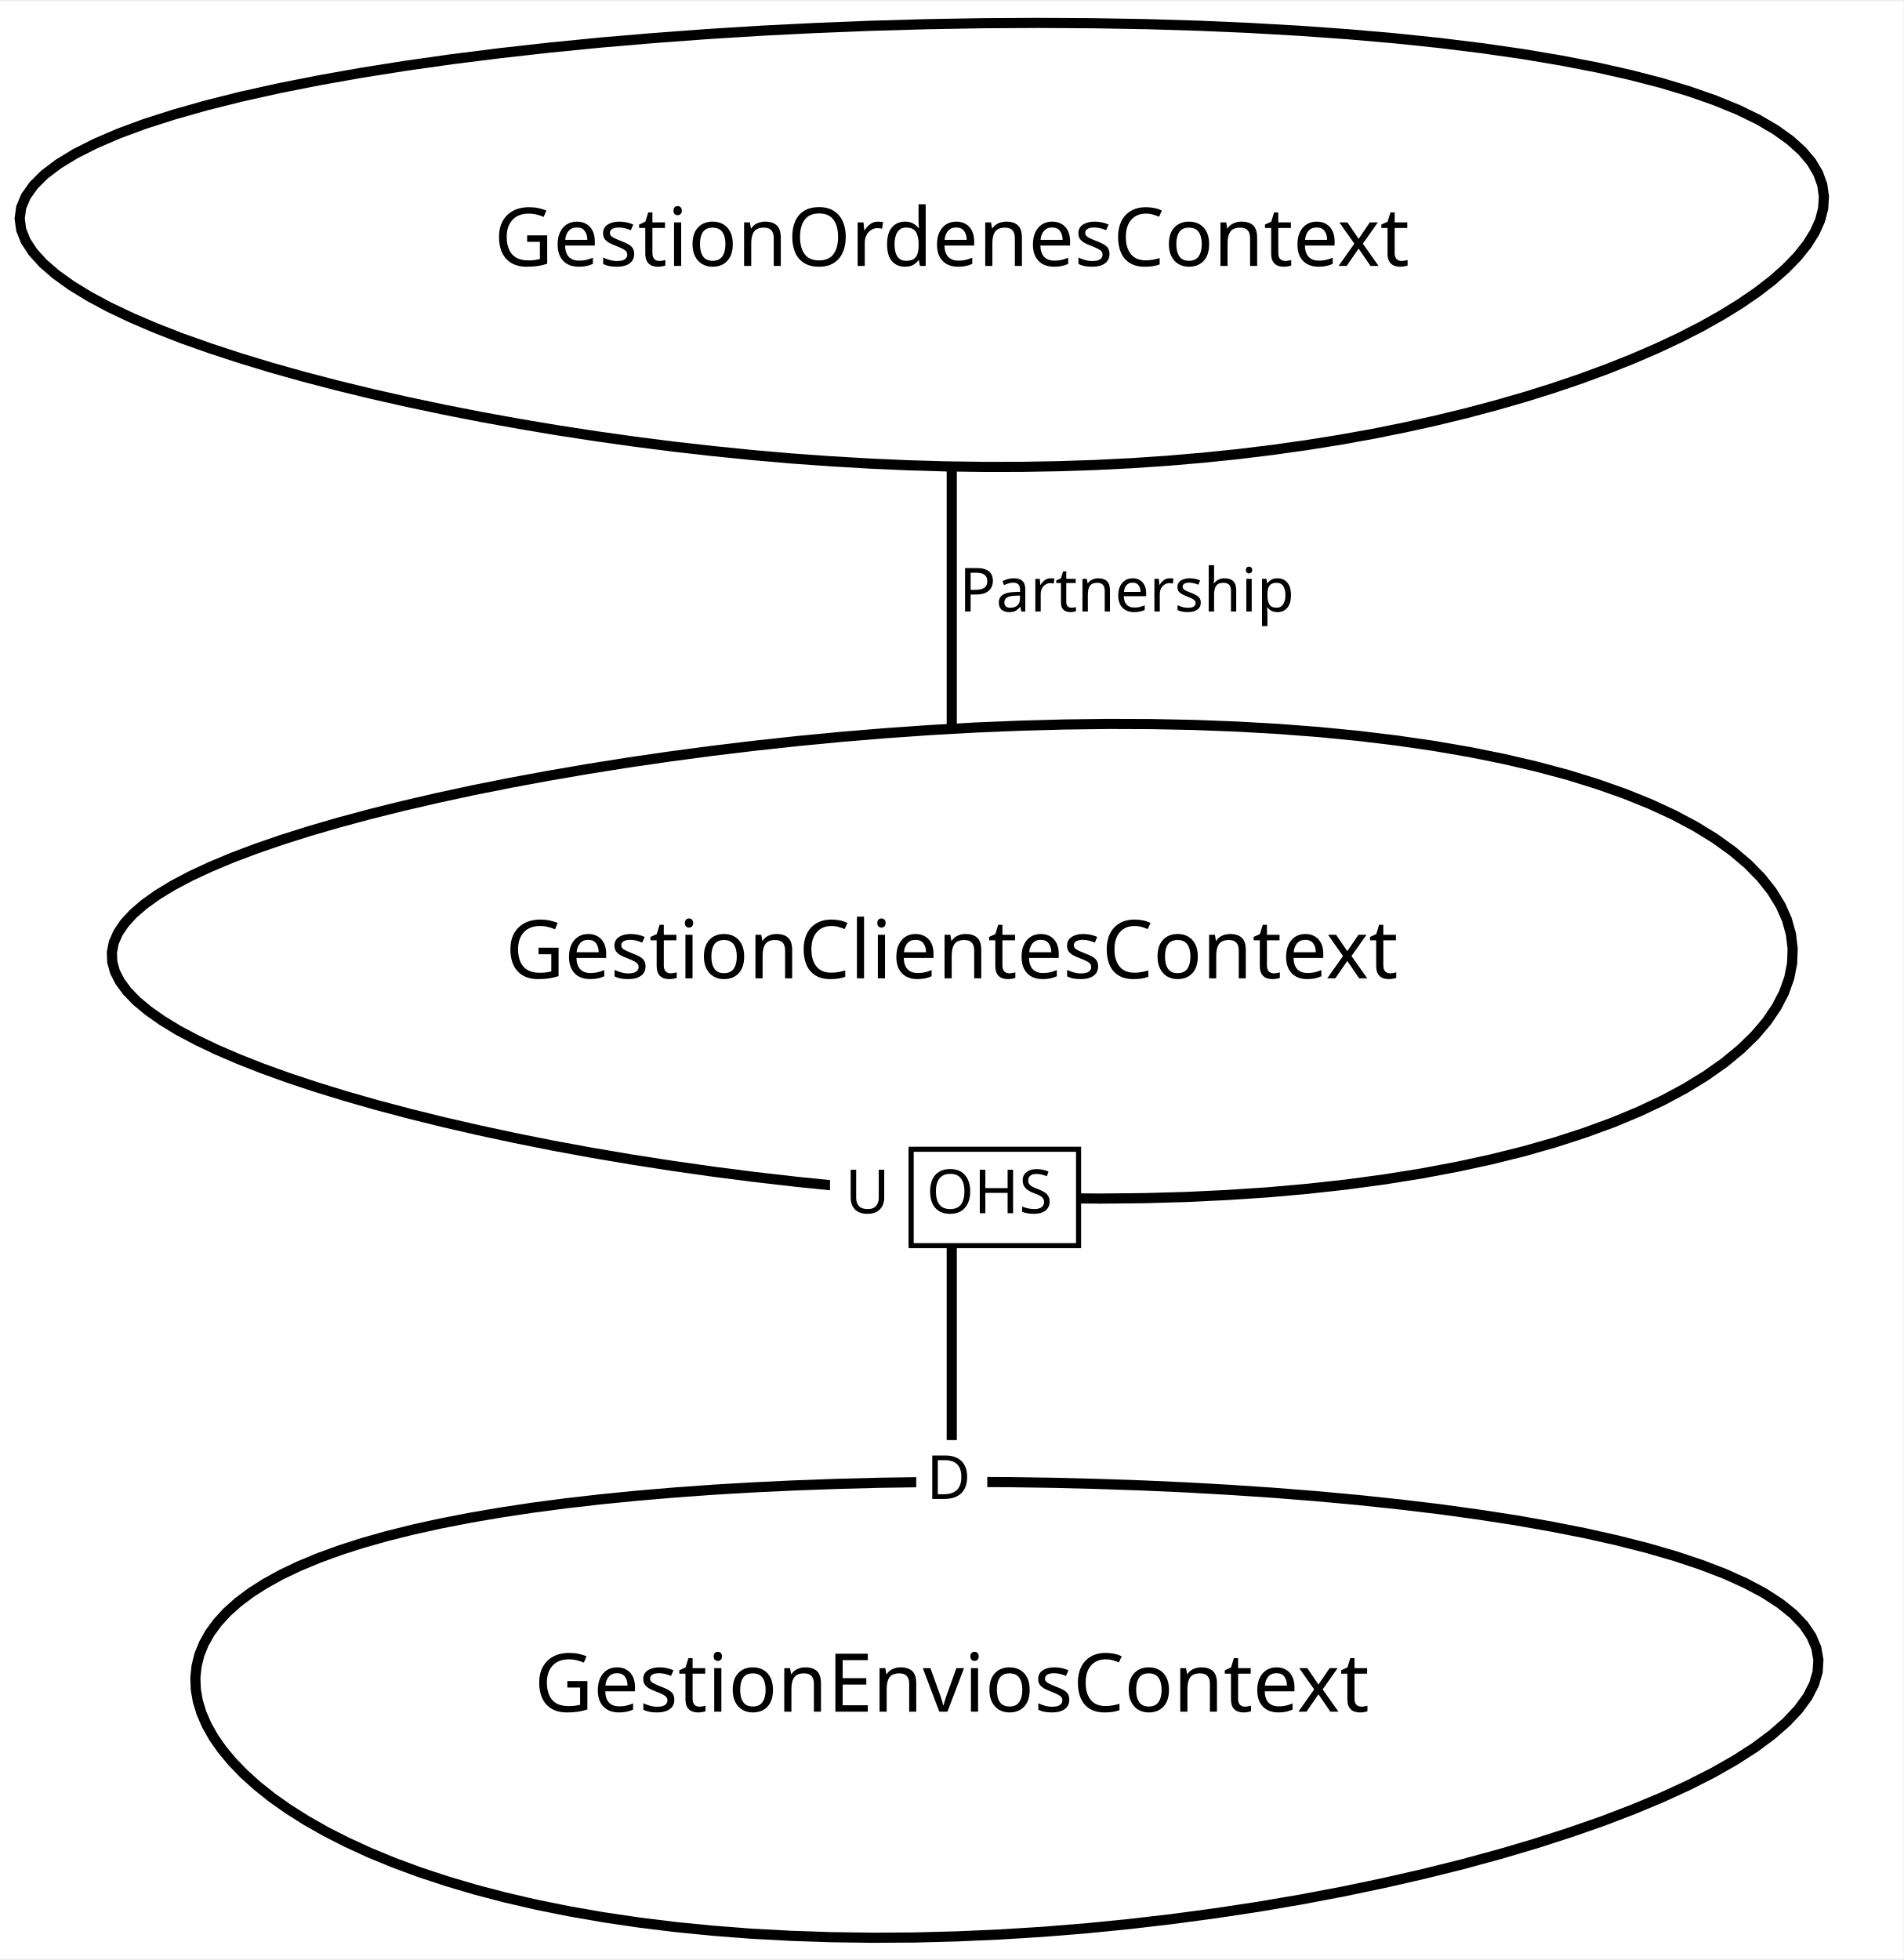
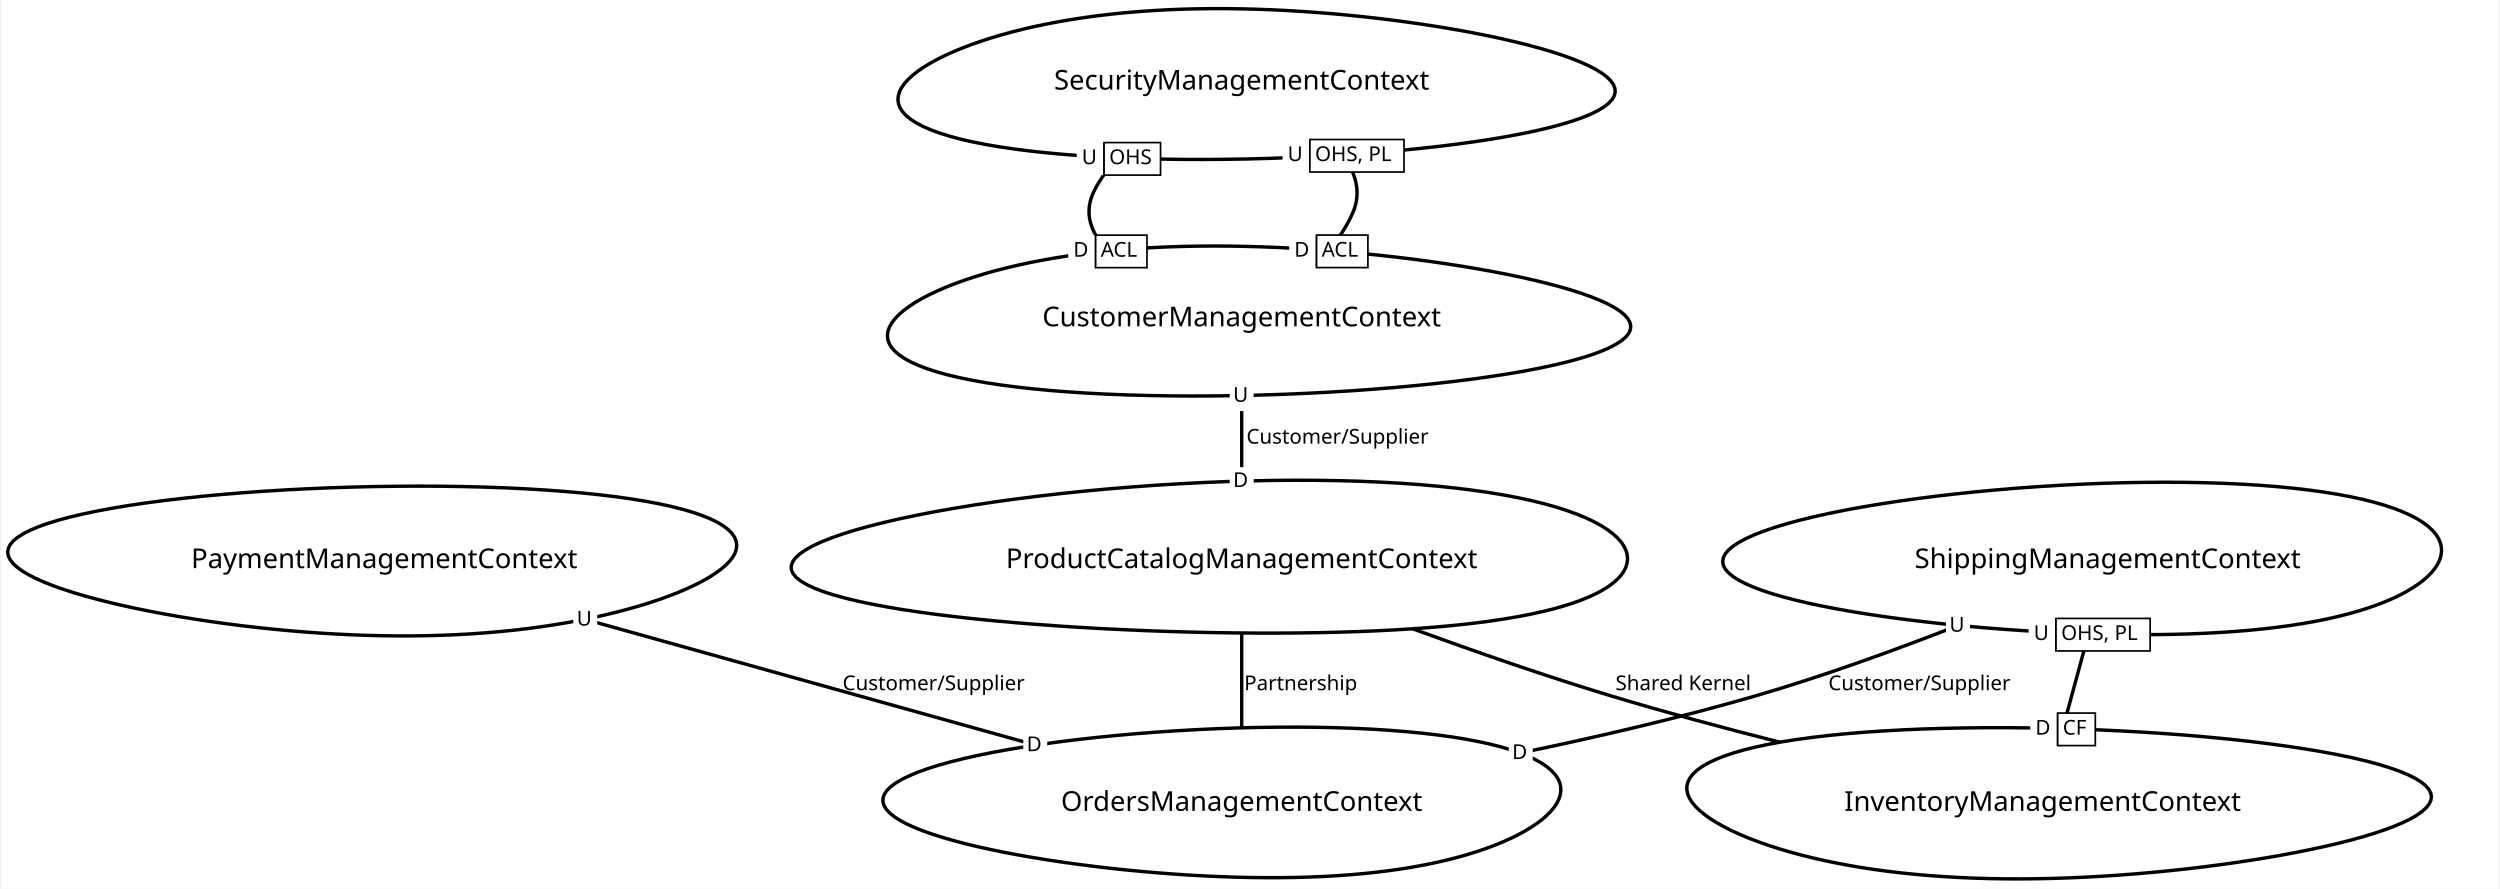
- <svg xmlns="http://www.w3.org/2000/svg" width="2000px" height="2059px" viewBox="0.00 0.00 375.24 385.68">
-   <g id="graph0" class="graph" transform="scale(1.0 1.0) rotate(0) translate(4 381.68)">
-     <polygon fill="white" stroke="transparent" points="-4,4 -4,-381.68 371.24,-381.68 371.24,4 -4,4" />
+ <svg xmlns="http://www.w3.org/2000/svg" width="2000px" height="711px" viewBox="0.00 0.00 1459.76 519.31">
+   <g id="graph0" class="graph" transform="scale(1.0 1.0) rotate(0) translate(4 515.31)">
+     <polygon fill="white" stroke="transparent" points="-4,4 -4,-515.31 1455.76,-515.31 1455.76,4 -4,4" />
    <g id="node1" class="node">
-       <polygon fill="none" stroke="black" stroke-width="2" points="349.39,-195 349.05,-197.87 348.26,-200.73 347.01,-203.54 345.31,-206.31 343.16,-209.03 340.57,-211.67 337.54,-214.24 334.09,-216.72 330.22,-219.1 325.94,-221.38 321.26,-223.54 316.2,-225.58 310.77,-227.49 304.98,-229.28 298.85,-230.92 292.4,-232.42 285.64,-233.78 278.59,-234.99 271.28,-236.05 263.72,-236.96 255.94,-237.72 247.95,-238.33 239.78,-238.79 231.46,-239.11 223,-239.28 214.42,-239.31 205.77,-239.2 197.05,-238.96 188.29,-238.6 179.52,-238.11 170.76,-237.5 162.04,-236.78 153.38,-235.95 144.81,-235.02 136.35,-234 128.02,-232.89 119.85,-231.7 111.87,-230.43 104.08,-229.09 96.52,-227.69 89.2,-226.23 82.16,-224.71 75.39,-223.14 68.93,-221.53 62.8,-219.88 57,-218.19 51.55,-216.47 46.48,-214.72 41.78,-212.95 37.49,-211.15 33.6,-209.34 30.12,-207.5 27.07,-205.65 24.46,-203.79 22.28,-201.91 20.55,-200.02 19.27,-198.13 18.43,-196.22 18.06,-194.31 18.13,-192.39 18.66,-190.47 19.64,-188.55 21.06,-186.62 22.93,-184.69 25.24,-182.77 27.97,-180.85 31.12,-178.93 34.69,-177.03 38.66,-175.13 43.02,-173.25 47.75,-171.39 52.86,-169.55 58.31,-167.74 64.1,-165.96 70.21,-164.21 76.62,-162.51 83.32,-160.85 90.28,-159.25 97.5,-157.7 104.94,-156.21 112.6,-154.8 120.44,-153.47 128.46,-152.22 136.62,-151.06 144.9,-150 153.29,-149.04 161.76,-148.19 170.29,-147.46 178.85,-146.85 187.43,-146.37 196,-146.03 204.54,-145.82 213.02,-145.76 221.42,-145.84 229.73,-146.07 237.91,-146.46 245.95,-146.99 253.83,-147.69 261.52,-148.54 269,-149.55 276.26,-150.71 283.27,-152.03 290.01,-153.49 296.47,-155.1 302.63,-156.86 308.46,-158.75 313.97,-160.77 319.12,-162.91 323.91,-165.17 328.32,-167.54 332.34,-170.01 335.96,-172.57 339.16,-175.21 341.95,-177.92 344.3,-180.69 346.21,-183.5 347.68,-186.35 348.71,-189.22 349.28,-192.11 349.39,-195" />
-       <text text-anchor="middle" x="183.62" y="-189.17" font-family="sans-serif" font-size="16.00">GestionClientesContext</text>
+       <polygon fill="none" stroke="black" stroke-width="2" points="797.06,-287.81 809.65,-288.83 821.95,-289.95 833.91,-291.17 845.49,-292.49 856.63,-293.9 867.29,-295.4 877.43,-296.98 887,-298.64 895.98,-300.38 904.32,-302.18 912,-304.04 918.99,-305.96 925.27,-307.93 930.81,-309.95 935.61,-312.01 939.65,-314.1 942.93,-316.22 945.43,-318.36 947.17,-320.53 948.14,-322.7 948.35,-324.88 947.82,-327.07 946.56,-329.25 944.59,-331.43 941.93,-333.59 938.59,-335.73 934.62,-337.86 930.04,-339.95 924.87,-342.01 919.16,-344.04 912.93,-346.02 906.21,-347.96 899.05,-349.85 891.49,-351.68 883.54,-353.46 875.27,-355.17 866.69,-356.82 857.84,-358.4 848.77,-359.91 839.5,-361.34 830.06,-362.68 820.49,-363.95 810.82,-365.13 801.08,-366.21 791.29,-367.21 781.47,-368.11 771.66,-368.91 761.87,-369.61 752.12,-370.2 742.43,-370.69 732.82,-371.07 723.29,-371.34 713.87,-371.51 704.56,-371.55 695.38,-371.49 686.33,-371.31 677.41,-371.02 668.64,-370.61 660.03,-370.09 651.57,-369.45 643.28,-368.7 635.16,-367.83 627.21,-366.85 619.44,-365.77 611.85,-364.57 604.45,-363.27 597.25,-361.86 590.26,-360.36 583.48,-358.76 576.92,-357.07 570.6,-355.29 564.53,-353.42 558.71,-351.48 553.16,-349.46 547.91,-347.38 542.95,-345.23 538.32,-343.03 534.03,-340.77 530.1,-338.48 526.55,-336.14 523.39,-333.78 520.66,-331.4 518.36,-329 516.53,-326.59 515.18,-324.19 514.33,-321.79 514.01,-319.41 514.22,-317.05 515,-314.72 516.34,-312.43 518.28,-310.18 520.81,-307.99 523.96,-305.86 527.72,-303.79 532.11,-301.8 537.12,-299.89 542.76,-298.06 549.02,-296.32 555.9,-294.68 563.39,-293.15 571.46,-291.71 580.12,-290.39 589.33,-289.19 599.07,-288.1 609.32,-287.13 620.05,-286.29 631.22,-285.57 642.8,-284.98 654.74,-284.52 667.01,-284.19 679.57,-283.99 692.36,-283.91 705.33,-283.97 718.45,-284.15 731.65,-284.46 744.88,-284.89 758.09,-285.45 771.22,-286.12 784.23,-286.91 797.06,-287.81" />
+       <text text-anchor="middle" x="721.03" y="-324.63" font-family="sans-serif" font-size="16.00">CustomerManagementContext</text>
    </g>
    <g id="node2" class="node">
-       <polygon fill="none" stroke="black" stroke-width="2" points="311.86,-23.04 317.92,-25.36 323.6,-27.73 328.86,-30.14 333.68,-32.59 338.04,-35.07 341.93,-37.57 345.31,-40.08 348.18,-42.59 350.53,-45.09 352.34,-47.57 353.6,-50.03 354.31,-52.46 354.46,-54.84 354.05,-57.19 353.09,-59.47 351.58,-61.7 349.51,-63.87 346.91,-65.96 343.78,-67.99 340.14,-69.93 336,-71.8 331.38,-73.57 326.29,-75.27 320.77,-76.87 314.83,-78.38 308.5,-79.8 301.8,-81.12 294.76,-82.36 287.42,-83.49 279.79,-84.54 271.92,-85.48 263.82,-86.34 255.54,-87.1 247.1,-87.77 238.54,-88.34 229.89,-88.83 221.17,-89.22 212.41,-89.52 203.66,-89.74 194.92,-89.87 186.24,-89.91 177.64,-89.87 169.15,-89.74 160.79,-89.52 152.57,-89.22 144.53,-88.84 136.69,-88.38 129.05,-87.83 121.65,-87.2 114.49,-86.49 107.59,-85.7 100.97,-84.83 94.62,-83.87 88.57,-82.83 82.82,-81.71 77.38,-80.51 72.25,-79.23 67.44,-77.87 62.96,-76.43 58.8,-74.91 54.97,-73.32 51.47,-71.65 48.3,-69.9 45.46,-68.09 42.94,-66.2 40.76,-64.25 38.91,-62.23 37.38,-60.16 36.18,-58.02 35.3,-55.84 34.75,-53.61 34.51,-51.33 34.6,-49.02 35,-46.68 35.73,-44.31 36.77,-41.93 38.12,-39.54 39.79,-37.15 41.78,-34.76 44.08,-32.38 46.69,-30.03 49.61,-27.7 52.84,-25.42 56.39,-23.18 60.24,-20.99 64.4,-18.88 68.86,-16.83 73.62,-14.87 78.68,-13 84.03,-11.23 89.66,-9.56 95.58,-8.01 101.77,-6.58 108.23,-5.28 114.94,-4.11 121.9,-3.08 129.09,-2.19 136.5,-1.46 144.11,-0.87 151.91,-0.45 159.89,-0.18 168.01,-0.07 176.27,-0.12 184.63,-0.34 193.08,-0.71 201.6,-1.24 210.15,-1.93 218.71,-2.78 227.26,-3.78 235.76,-4.92 244.19,-6.2 252.52,-7.62 260.71,-9.17 268.75,-10.85 276.59,-12.64 284.2,-14.53 291.57,-16.53 298.65,-18.62 305.42,-20.8 311.86,-23.04" />
-       <text text-anchor="middle" x="183.62" y="-44.63" font-family="sans-serif" font-size="16.00">GestionEnviosContext</text>
+       <polygon fill="none" stroke="black" stroke-width="2" points="553.65,-218.42 542.41,-216.44 531.71,-214.37 521.58,-212.25 512.08,-210.06 503.23,-207.83 495.08,-205.55 487.67,-203.24 481.02,-200.9 475.16,-198.55 470.13,-196.19 465.93,-193.82 462.58,-191.46 460.1,-189.12 458.5,-186.79 457.78,-184.48 457.93,-182.21 458.97,-179.97 460.87,-177.78 463.63,-175.63 467.24,-173.53 471.66,-171.49 476.88,-169.51 482.87,-167.6 489.6,-165.75 497.04,-163.97 505.15,-162.26 513.89,-160.63 523.22,-159.07 533.11,-157.59 543.5,-156.19 554.36,-154.88 565.63,-153.64 577.27,-152.49 589.23,-151.42 601.46,-150.44 613.92,-149.54 626.56,-148.73 639.33,-148 652.19,-147.37 665.1,-146.81 678.01,-146.35 690.88,-145.98 703.67,-145.69 716.36,-145.5 728.89,-145.39 741.24,-145.38 753.39,-145.46 765.29,-145.63 776.93,-145.89 788.28,-146.24 799.32,-146.69 810.03,-147.23 820.4,-147.86 830.4,-148.6 840.04,-149.42 849.29,-150.34 858.14,-151.35 866.6,-152.46 874.65,-153.67 882.28,-154.96 889.5,-156.35 896.3,-157.83 902.68,-159.39 908.63,-161.05 914.15,-162.79 919.25,-164.61 923.92,-166.51 928.16,-168.48 931.96,-170.53 935.33,-172.64 938.26,-174.82 940.75,-177.05 942.8,-179.33 944.41,-181.66 945.56,-184.03 946.25,-186.43 946.49,-188.86 946.25,-191.3 945.54,-193.76 944.35,-196.21 942.68,-198.66 940.51,-201.1 937.84,-203.51 934.66,-205.89 930.98,-208.23 926.77,-210.52 922.04,-212.76 916.79,-214.92 911.01,-217.01 904.69,-219.02 897.85,-220.94 890.49,-222.76 882.6,-224.47 874.2,-226.07 865.28,-227.55 855.88,-228.9 845.98,-230.13 835.62,-231.21 824.81,-232.16 813.58,-232.96 801.94,-233.61 789.92,-234.11 777.55,-234.46 764.87,-234.65 751.91,-234.7 738.7,-234.58 725.29,-234.32 711.72,-233.9 698.03,-233.33 684.26,-232.61 670.48,-231.76 656.71,-230.76 643.03,-229.63 629.46,-228.37 616.08,-226.98 602.93,-225.48 590.06,-223.86 577.52,-222.15 565.36,-220.33 553.65,-218.42" />
+       <text text-anchor="middle" x="721.03" y="-183.35" font-family="sans-serif" font-size="16.00">ProductCatalogManagementContext</text>
    </g>
    <g id="edge1" class="edge">
-       <path fill="none" stroke="black" stroke-width="2" d="M183.62,-146.48C183.62,-128.39 183.62,-107.74 183.62,-90.16" />
-       <text text-anchor="middle" x="259.12" y="-118.26" font-family="sans-serif" font-size="12.00">                                        </text>
-       <polygon fill="white" stroke="transparent" points="176.62,-81.16 176.62,-98.16 190.62,-98.16 190.62,-81.16 176.62,-81.16" />
-       <text text-anchor="start" x="178.62" y="-86.56" font-family="sans-serif" font-size="12.00">D</text>
-       <polygon fill="white" stroke="transparent" points="159.62,-136.48 159.62,-155.48 175.62,-155.48 175.62,-136.48 159.62,-136.48" />
-       <polyline fill="none" stroke="black" points="175.62,-136.48 175.62,-155.48 " />
-       <text text-anchor="start" x="162.62" y="-142.88" font-family="sans-serif" font-size="12.00">U</text>
-       <polygon fill="white" stroke="transparent" points="175.62,-136.48 175.62,-155.48 208.62,-155.48 208.62,-136.48 175.62,-136.48" />
-       <polygon fill="none" stroke="black" points="175.62,-136.48 175.62,-155.48 208.62,-155.48 208.62,-136.48 175.62,-136.48" />
-       <text text-anchor="start" x="178.62" y="-142.88" font-family="sans-serif" font-size="12.00">OHS</text>
+       <path fill="none" stroke="black" stroke-width="2" d="M721.03,-284.13C721.03,-268.31 721.03,-250.38 721.03,-234.33" />
+       <text text-anchor="middle" x="777.03" y="-256.07" font-family="sans-serif" font-size="12.00">Customer/Supplier</text>
+       <polygon fill="white" stroke="transparent" points="714.03,-225.33 714.03,-242.33 728.03,-242.33 728.03,-225.33 714.03,-225.33" />
+       <text text-anchor="start" x="716.03" y="-230.73" font-family="sans-serif" font-size="12.00">D</text>
+       <polygon fill="white" stroke="transparent" points="714.03,-275.13 714.03,-292.13 728.03,-292.13 728.03,-275.13 714.03,-275.13" />
+       <text text-anchor="start" x="716.03" y="-280.53" font-family="sans-serif" font-size="12.00">U</text>
    </g>
    <g id="node3" class="node">
-       <polygon fill="none" stroke="black" stroke-width="2" points="135.49,-375.28 124.92,-374.5 114.56,-373.62 104.43,-372.62 94.59,-371.52 85.06,-370.32 75.9,-369.02 67.14,-367.63 58.8,-366.15 50.93,-364.59 43.55,-362.95 36.69,-361.23 30.37,-359.44 24.61,-357.6 19.43,-355.69 14.85,-353.72 10.86,-351.71 7.5,-349.66 4.74,-347.57 2.61,-345.44 1.09,-343.29 0.18,-341.12 -0.12,-338.93 0.17,-336.73 1.05,-334.52 2.48,-332.32 4.47,-330.12 6.99,-327.93 10.01,-325.76 13.51,-323.61 17.47,-321.48 21.87,-319.39 26.67,-317.33 31.85,-315.31 37.39,-313.35 43.24,-311.43 49.39,-309.56 55.81,-307.76 62.46,-306.02 69.33,-304.35 76.38,-302.76 83.59,-301.24 90.94,-299.8 98.39,-298.45 105.94,-297.18 113.56,-296.01 121.23,-294.93 128.93,-293.95 136.65,-293.08 144.37,-292.3 152.07,-291.63 159.75,-291.08 167.4,-290.63 175,-290.29 182.54,-290.07 190.02,-289.97 197.44,-289.98 204.77,-290.11 212.03,-290.35 219.2,-290.71 226.28,-291.19 233.27,-291.79 240.16,-292.5 246.94,-293.33 253.62,-294.27 260.18,-295.32 266.63,-296.48 272.94,-297.75 279.13,-299.12 285.17,-300.59 291.06,-302.16 296.79,-303.81 302.35,-305.56 307.73,-307.39 312.91,-309.3 317.88,-311.28 322.62,-313.33 327.12,-315.44 331.36,-317.61 335.32,-319.83 338.99,-322.09 342.35,-324.39 345.37,-326.71 348.03,-329.06 350.33,-331.43 352.23,-333.8 353.72,-336.18 354.79,-338.55 355.4,-340.9 355.55,-343.24 355.23,-345.55 354.41,-347.82 353.09,-350.06 351.25,-352.24 348.88,-354.37 345.99,-356.44 342.56,-358.44 338.59,-360.37 334.08,-362.21 329.05,-363.97 323.48,-365.65 317.4,-367.22 310.82,-368.7 303.74,-370.07 296.19,-371.34 288.19,-372.49 279.76,-373.53 270.93,-374.45 261.72,-375.25 252.17,-375.93 242.32,-376.49 232.19,-376.93 221.83,-377.24 211.27,-377.42 200.56,-377.48 189.74,-377.42 178.85,-377.23 167.93,-376.92 157.04,-376.49 146.21,-375.95 135.49,-375.28" />
-       <text text-anchor="middle" x="183.62" y="-329.58" font-family="sans-serif" font-size="16.00">GestionOrdenesContext</text>
+       <polygon fill="none" stroke="black" stroke-width="2" points="636.26,-84.42 625.14,-83.18 614.32,-81.83 603.85,-80.39 593.77,-78.87 584.13,-77.25 574.95,-75.56 566.28,-73.79 558.16,-71.96 550.61,-70.06 543.67,-68.11 537.36,-66.11 531.69,-64.07 526.7,-61.98 522.4,-59.87 518.79,-57.73 515.89,-55.57 513.7,-53.39 512.22,-51.21 511.45,-49.02 511.38,-46.83 512.01,-44.65 513.32,-42.48 515.29,-40.32 517.91,-38.19 521.16,-36.08 525.01,-34.01 529.44,-31.96 534.42,-29.96 539.92,-28 545.9,-26.08 552.34,-24.22 559.21,-22.41 566.46,-20.66 574.07,-18.97 581.99,-17.34 590.2,-15.79 598.66,-14.3 607.34,-12.89 616.2,-11.56 625.21,-10.3 634.34,-9.13 643.55,-8.05 652.83,-7.05 662.15,-6.15 671.47,-5.34 680.77,-4.62 690.04,-4 699.25,-3.49 708.38,-3.08 717.41,-2.77 726.34,-2.56 735.15,-2.47 743.82,-2.48 752.34,-2.6 760.71,-2.84 768.91,-3.18 776.94,-3.64 784.8,-4.21 792.47,-4.89 799.96,-5.69 807.25,-6.59 814.35,-7.6 821.24,-8.73 827.93,-9.95 834.41,-11.29 840.68,-12.72 846.73,-14.26 852.55,-15.88 858.14,-17.61 863.49,-19.42 868.6,-21.31 873.45,-23.28 878.03,-25.33 882.33,-27.44 886.35,-29.62 890.07,-31.85 893.47,-34.14 896.54,-36.46 899.26,-38.83 901.63,-41.22 903.62,-43.63 905.22,-46.06 906.41,-48.5 907.18,-50.93 907.51,-53.36 907.38,-55.76 906.78,-58.15 905.69,-60.5 904.11,-62.8 902.01,-65.06 899.4,-67.27 896.26,-69.41 892.58,-71.48 888.36,-73.47 883.6,-75.37 878.3,-77.19 872.46,-78.91 866.08,-80.52 859.18,-82.03 851.76,-83.43 843.84,-84.71 835.44,-85.86 826.57,-86.89 817.25,-87.8 807.52,-88.57 797.41,-89.22 786.93,-89.72 776.13,-90.1 765.04,-90.34 753.7,-90.44 742.16,-90.41 730.45,-90.25 718.61,-89.96 706.7,-89.53 694.76,-88.98 682.83,-88.3 670.97,-87.51 659.22,-86.59 647.64,-85.56 636.26,-84.42" />
+       <text text-anchor="middle" x="721.03" y="-41.51" font-family="sans-serif" font-size="16.00">OrdersManagementContext</text>
    </g>
    <g id="edge2" class="edge">
-       <path fill="none" stroke="black" stroke-width="2" d="M183.62,-289.72C183.62,-273.52 183.62,-255.02 183.62,-238.64" />
-       <text text-anchor="middle" x="218.12" y="-261.47" font-family="sans-serif" font-size="12.00">Partnership</text>
+       <path fill="none" stroke="black" stroke-width="2" d="M721.03,-145.33C721.03,-128.08 721.03,-107.95 721.03,-90.36" />
+       <text text-anchor="middle" x="755.53" y="-112.03" font-family="sans-serif" font-size="12.00">Partnership</text>
+     </g>
+     <g id="node4" class="node">
+       <polygon fill="none" stroke="black" stroke-width="2" points="1222.57,-88.8 1209.3,-89.31 1196.03,-89.7 1182.8,-89.96 1169.66,-90.1 1156.67,-90.11 1143.88,-89.98 1131.34,-89.73 1119.09,-89.35 1107.17,-88.84 1095.64,-88.2 1084.52,-87.44 1073.85,-86.55 1063.68,-85.53 1054.02,-84.4 1044.9,-83.15 1036.35,-81.79 1028.38,-80.31 1021.02,-78.73 1014.27,-77.06 1008.15,-75.28 1002.66,-73.42 997.8,-71.47 993.57,-69.44 989.98,-67.34 987,-65.18 984.65,-62.96 982.9,-60.69 981.74,-58.38 981.16,-56.02 981.14,-53.64 981.66,-51.24 982.71,-48.83 984.25,-46.41 986.29,-43.99 988.78,-41.57 991.71,-39.18 995.06,-36.81 998.81,-34.47 1002.93,-32.17 1007.41,-29.91 1012.23,-27.71 1017.36,-25.56 1022.79,-23.48 1028.51,-21.46 1034.49,-19.53 1040.72,-17.67 1047.2,-15.9 1053.9,-14.21 1060.81,-12.62 1067.93,-11.13 1075.25,-9.75 1082.76,-8.46 1090.45,-7.28 1098.32,-6.22 1106.35,-5.26 1114.55,-4.42 1122.91,-3.69 1131.43,-3.08 1140.09,-2.58 1148.89,-2.2 1157.84,-1.94 1166.91,-1.79 1176.11,-1.76 1185.42,-1.85 1194.83,-2.04 1204.34,-2.35 1213.93,-2.78 1223.58,-3.31 1233.29,-3.94 1243.03,-4.68 1252.78,-5.53 1262.52,-6.47 1272.24,-7.51 1281.9,-8.64 1291.48,-9.87 1300.95,-11.18 1310.28,-12.57 1319.44,-14.05 1328.39,-15.6 1337.11,-17.23 1345.56,-18.92 1353.71,-20.68 1361.51,-22.5 1368.93,-24.38 1375.94,-26.31 1382.49,-28.29 1388.56,-30.32 1394.12,-32.38 1399.12,-34.48 1403.53,-36.61 1407.33,-38.76 1410.48,-40.94 1412.97,-43.13 1414.77,-45.33 1415.85,-47.53 1416.2,-49.74 1415.8,-51.94 1414.65,-54.13 1412.74,-56.31 1410.05,-58.46 1406.6,-60.59 1402.39,-62.68 1397.42,-64.74 1391.71,-66.75 1385.26,-68.72 1378.11,-70.63 1370.27,-72.48 1361.78,-74.26 1352.65,-75.98 1342.93,-77.62 1332.66,-79.17 1321.87,-80.65 1310.6,-82.03 1298.91,-83.32 1286.84,-84.5 1274.44,-85.59 1261.76,-86.56 1248.85,-87.42 1235.77,-88.17 1222.57,-88.8" />
+       <text text-anchor="middle" x="1189.03" y="-41.51" font-family="sans-serif" font-size="16.00">InventoryManagementContext</text>
+     </g>
+     <g id="edge3" class="edge">
+       <path fill="none" stroke="black" stroke-width="2" d="M821.15,-147.81C857.39,-134.58 898.8,-120.18 937.03,-108.63 968.63,-99.08 1002.78,-89.89 1035.43,-81.64" />
+       <text text-anchor="middle" x="979.03" y="-112.03" font-family="sans-serif" font-size="12.00">Shared Kernel</text>
+     </g>
+     <g id="node5" class="node">
+       <polygon fill="none" stroke="black" stroke-width="2" points="162.38,-229.06 149.73,-228.28 137.31,-227.39 125.19,-226.39 113.4,-225.29 101.99,-224.09 91.02,-222.79 80.52,-221.4 70.54,-219.92 61.11,-218.36 52.27,-216.72 44.06,-215 36.49,-213.22 29.59,-211.37 23.38,-209.46 17.89,-207.5 13.12,-205.49 9.09,-203.43 5.79,-201.34 3.23,-199.22 1.41,-197.06 0.33,-194.89 -0.03,-192.7 0.32,-190.5 1.36,-188.3 3.09,-186.09 5.46,-183.89 8.48,-181.7 12.09,-179.53 16.29,-177.38 21.04,-175.26 26.3,-173.16 32.06,-171.1 38.26,-169.09 44.89,-167.12 51.9,-165.2 59.26,-163.34 66.95,-161.54 74.92,-159.8 83.14,-158.13 91.59,-156.53 100.22,-155.01 109.02,-153.58 117.96,-152.22 127,-150.96 136.12,-149.78 145.31,-148.71 154.53,-147.73 163.78,-146.85 173.02,-146.08 182.25,-145.41 191.45,-144.85 200.61,-144.4 209.71,-144.07 218.74,-143.85 227.7,-143.74 236.58,-143.75 245.37,-143.88 254.06,-144.12 262.65,-144.49 271.13,-144.97 279.5,-145.56 287.75,-146.28 295.88,-147.1 303.87,-148.05 311.74,-149.1 319.45,-150.26 327.02,-151.52 334.42,-152.89 341.66,-154.36 348.72,-155.93 355.58,-157.59 362.24,-159.34 368.68,-161.17 374.89,-163.07 380.84,-165.06 386.52,-167.11 391.91,-169.22 396.98,-171.39 401.73,-173.6 406.13,-175.86 410.14,-178.16 413.76,-180.49 416.95,-182.84 419.7,-185.2 421.98,-187.58 423.77,-189.95 425.04,-192.32 425.78,-194.68 425.96,-197.01 425.57,-199.32 424.59,-201.6 423.01,-203.83 420.8,-206.01 417.97,-208.14 414.5,-210.21 410.39,-212.21 405.64,-214.14 400.25,-215.99 394.21,-217.75 387.55,-219.42 380.27,-221 372.38,-222.47 363.9,-223.85 354.86,-225.11 345.28,-226.26 335.18,-227.3 324.6,-228.22 313.58,-229.03 302.14,-229.71 290.34,-230.27 278.21,-230.7 265.8,-231.01 253.15,-231.2 240.32,-231.26 227.36,-231.19 214.32,-231.01 201.24,-230.7 188.19,-230.27 175.22,-229.72 162.38,-229.06" />
+       <text text-anchor="middle" x="220.03" y="-183.35" font-family="sans-serif" font-size="16.00">PaymentManagementContext</text>
+     </g>
+     <g id="edge4" class="edge">
+       <path fill="none" stroke="black" stroke-width="2" d="M337.49,-153.37C416.6,-131.29 520.63,-102.25 600.39,-79.99" />
+       <text text-anchor="middle" x="541.03" y="-112.03" font-family="sans-serif" font-size="12.00">Customer/Supplier</text>
+       <polygon fill="white" stroke="transparent" points="593.39,-70.99 593.39,-87.99 607.39,-87.99 607.39,-70.99 593.39,-70.99" />
+       <text text-anchor="start" x="595.39" y="-76.39" font-family="sans-serif" font-size="12.00">D</text>
+       <polygon fill="white" stroke="transparent" points="330.49,-144.37 330.49,-161.37 344.49,-161.37 344.49,-144.37 330.49,-144.37" />
+       <text text-anchor="start" x="332.49" y="-149.77" font-family="sans-serif" font-size="12.00">U</text>
+     </g>
+     <g id="node6" class="node">
+       <polygon fill="none" stroke="black" stroke-width="2" points="787.77,-425.32 800.05,-426.24 812.06,-427.28 823.77,-428.42 835.12,-429.66 846.07,-431 856.57,-432.43 866.58,-433.94 876.06,-435.54 884.97,-437.22 893.29,-438.97 900.98,-440.79 908.01,-442.67 914.36,-444.6 920.02,-446.59 924.96,-448.62 929.18,-450.7 932.67,-452.81 935.42,-454.95 937.44,-457.11 938.72,-459.29 939.27,-461.49 939.1,-463.69 938.24,-465.9 936.68,-468.1 934.46,-470.29 931.6,-472.48 928.11,-474.64 924.03,-476.78 919.39,-478.89 914.21,-480.97 908.52,-483.02 902.37,-485.02 895.78,-486.97 888.78,-488.87 881.42,-490.72 873.72,-492.51 865.73,-494.23 857.47,-495.88 848.97,-497.47 840.27,-498.97 831.4,-500.4 822.4,-501.74 813.27,-503 804.07,-504.17 794.8,-505.24 785.5,-506.22 776.18,-507.1 766.87,-507.87 757.58,-508.54 748.33,-509.11 739.14,-509.56 730.01,-509.91 720.97,-510.14 712.02,-510.26 703.17,-510.26 694.42,-510.15 685.8,-509.92 677.3,-509.58 668.92,-509.11 660.68,-508.53 652.58,-507.84 644.62,-507.03 636.82,-506.11 629.16,-505.07 621.67,-503.92 614.35,-502.67 607.19,-501.31 600.22,-499.85 593.45,-498.29 586.87,-496.64 580.5,-494.89 574.36,-493.06 568.45,-491.15 562.79,-489.16 557.4,-487.1 552.29,-484.98 547.49,-482.8 543,-480.56 538.85,-478.28 535.06,-475.96 531.65,-473.61 528.64,-471.23 526.05,-468.83 523.91,-466.42 522.22,-464.01 521.03,-461.61 520.34,-459.21 520.17,-456.84 520.54,-454.49 521.48,-452.17 522.98,-449.9 525.07,-447.67 527.76,-445.51 531.06,-443.4 534.97,-441.36 539.49,-439.4 544.63,-437.52 550.38,-435.73 556.74,-434.02 563.7,-432.42 571.25,-430.92 579.37,-429.53 588.04,-428.25 597.25,-427.08 606.96,-426.03 617.15,-425.1 627.79,-424.3 638.84,-423.62 650.27,-423.07 662.03,-422.64 674.08,-422.34 686.37,-422.17 698.87,-422.13 711.52,-422.22 724.28,-422.43 737.08,-422.76 749.88,-423.22 762.63,-423.81 775.28,-424.5 787.77,-425.32" />
+       <text text-anchor="middle" x="721.03" y="-462.95" font-family="sans-serif" font-size="16.00">SecurityManagementContext</text>
+     </g>
+     <g id="edge5" class="edge">
+       <path fill="none" stroke="black" stroke-width="2" d="M648.61,-423C643.24,-417.31 638.56,-411.05 635.03,-404.19 628.25,-390.99 632.82,-379.11 642.68,-368.91" />
+       <text text-anchor="middle" x="710.53" y="-394.59" font-family="sans-serif" font-size="12.00">                                        </text>
+       <polygon fill="white" stroke="transparent" points="619.68,-358.91 619.68,-377.91 635.68,-377.91 635.68,-358.91 619.68,-358.91" />
+       <polyline fill="none" stroke="black" points="635.68,-358.91 635.68,-377.91 " />
+       <text text-anchor="start" x="622.68" y="-365.31" font-family="sans-serif" font-size="12.00">D</text>
+       <polygon fill="white" stroke="transparent" points="635.68,-358.91 635.68,-377.91 665.68,-377.91 665.68,-358.91 635.68,-358.91" />
+       <polygon fill="none" stroke="black" points="635.68,-358.91 635.68,-377.91 665.68,-377.91 665.68,-358.91 635.68,-358.91" />
+       <text text-anchor="start" x="638.68" y="-365.31" font-family="sans-serif" font-size="12.00">ACL</text>
+       <polygon fill="white" stroke="transparent" points="624.61,-413 624.61,-432 640.61,-432 640.61,-413 624.61,-413" />
+       <polyline fill="none" stroke="black" points="640.61,-413 640.61,-432 " />
+       <text text-anchor="start" x="627.61" y="-419.4" font-family="sans-serif" font-size="12.00">U</text>
+       <polygon fill="white" stroke="transparent" points="640.61,-413 640.61,-432 673.61,-432 673.61,-413 640.61,-413" />
+       <polygon fill="none" stroke="black" points="640.61,-413 640.61,-432 673.61,-432 673.61,-413 640.61,-413" />
+       <text text-anchor="start" x="643.61" y="-419.4" font-family="sans-serif" font-size="12.00">OHS</text>
+     </g>
+     <g id="edge6" class="edge">
+       <path fill="none" stroke="black" stroke-width="2" d="M779.88,-424.79C787.54,-414.63 791.18,-403.18 786.03,-391.19 782.59,-383.18 777.55,-375.72 771.77,-368.95" />
+       <text text-anchor="middle" x="863.53" y="-394.59" font-family="sans-serif" font-size="12.00">                                        </text>
+       <polygon fill="white" stroke="transparent" points="748.77,-358.95 748.77,-377.95 764.77,-377.95 764.77,-358.95 748.77,-358.95" />
+       <polyline fill="none" stroke="black" points="764.77,-358.95 764.77,-377.95 " />
+       <text text-anchor="start" x="751.77" y="-365.35" font-family="sans-serif" font-size="12.00">D</text>
+       <polygon fill="white" stroke="transparent" points="764.77,-358.95 764.77,-377.95 794.77,-377.95 794.77,-358.95 764.77,-358.95" />
+       <polygon fill="none" stroke="black" points="764.77,-358.95 764.77,-377.95 794.77,-377.95 794.77,-358.95 764.77,-358.95" />
+       <text text-anchor="start" x="767.77" y="-365.35" font-family="sans-serif" font-size="12.00">ACL</text>
+       <polygon fill="white" stroke="transparent" points="744.88,-414.79 744.88,-433.79 760.88,-433.79 760.88,-414.79 744.88,-414.79" />
+       <polyline fill="none" stroke="black" points="760.88,-414.79 760.88,-433.79 " />
+       <text text-anchor="start" x="747.88" y="-421.19" font-family="sans-serif" font-size="12.00">U</text>
+       <polygon fill="white" stroke="transparent" points="760.88,-414.79 760.88,-433.79 815.88,-433.79 815.88,-414.79 760.88,-414.79" />
+       <polygon fill="none" stroke="black" points="760.88,-414.79 760.88,-433.79 815.88,-433.79 815.88,-414.79 760.88,-414.79" />
+       <text text-anchor="start" x="763.88" y="-421.19" font-family="sans-serif" font-size="12.00">OHS, PL</text>
+     </g>
+     <g id="node7" class="node">
+       <polygon fill="none" stroke="black" stroke-width="2" points="1115.03,-223.88 1103.93,-222.32 1093.2,-220.67 1082.9,-218.93 1073.06,-217.11 1063.73,-215.22 1054.95,-213.26 1046.74,-211.25 1039.16,-209.18 1032.21,-207.07 1025.94,-204.92 1020.37,-202.74 1015.51,-200.53 1011.38,-198.31 1008,-196.07 1005.38,-193.82 1003.52,-191.58 1002.42,-189.34 1002.08,-187.11 1002.49,-184.9 1003.65,-182.7 1005.55,-180.54 1008.16,-178.4 1011.47,-176.3 1015.45,-174.24 1020.08,-172.23 1025.34,-170.26 1031.19,-168.34 1037.6,-166.48 1044.54,-164.67 1051.97,-162.92 1059.86,-161.24 1068.16,-159.63 1076.85,-158.08 1085.87,-156.6 1095.2,-155.2 1104.79,-153.88 1114.61,-152.63 1124.61,-151.47 1134.77,-150.38 1145.04,-149.38 1155.38,-148.47 1165.78,-147.65 1176.19,-146.92 1186.58,-146.28 1196.93,-145.73 1207.21,-145.28 1217.39,-144.93 1227.46,-144.67 1237.38,-144.52 1247.15,-144.47 1256.74,-144.52 1266.14,-144.67 1275.33,-144.93 1284.31,-145.3 1293.06,-145.77 1301.57,-146.35 1309.84,-147.03 1317.86,-147.83 1325.62,-148.73 1333.12,-149.74 1340.35,-150.85 1347.31,-152.06 1354,-153.38 1360.41,-154.8 1366.54,-156.32 1372.38,-157.93 1377.94,-159.64 1383.2,-161.44 1388.16,-163.32 1392.83,-165.28 1397.18,-167.32 1401.21,-169.43 1404.92,-171.61 1408.3,-173.85 1411.34,-176.14 1414.03,-178.49 1416.35,-180.87 1418.3,-183.28 1419.86,-185.73 1421.03,-188.19 1421.78,-190.66 1422.11,-193.14 1422.01,-195.61 1421.45,-198.07 1420.43,-200.5 1418.94,-202.91 1416.96,-205.28 1414.48,-207.6 1411.5,-209.86 1408.01,-212.06 1403.99,-214.2 1399.45,-216.25 1394.38,-218.21 1388.78,-220.09 1382.66,-221.86 1376.01,-223.53 1368.84,-225.08 1361.16,-226.52 1352.99,-227.83 1344.33,-229.01 1335.2,-230.07 1325.63,-230.99 1315.63,-231.77 1305.24,-232.41 1294.48,-232.91 1283.38,-233.26 1271.97,-233.47 1260.3,-233.54 1248.39,-233.46 1236.3,-233.25 1224.06,-232.89 1211.72,-232.39 1199.32,-231.76 1186.92,-231 1174.55,-230.11 1162.28,-229.09 1150.14,-227.95 1138.18,-226.7 1126.47,-225.34 1115.03,-223.88" />
+       <text text-anchor="middle" x="1227.03" y="-183.35" font-family="sans-serif" font-size="16.00">ShippingManagementContext</text>
+     </g>
+     <g id="edge8" class="edge">
+       <path fill="none" stroke="black" stroke-width="2" d="M1139.58,-149.81C1103.33,-135.65 1060.58,-120.1 1021.03,-108.63 977.1,-95.88 928.82,-84.67 884.09,-75.39" />
+       <text text-anchor="middle" x="1117.03" y="-112.03" font-family="sans-serif" font-size="12.00">Customer/Supplier</text>
+       <polygon fill="white" stroke="transparent" points="877.09,-66.39 877.09,-83.39 891.09,-83.39 891.09,-66.39 877.09,-66.39" />
+       <text text-anchor="start" x="879.09" y="-71.79" font-family="sans-serif" font-size="12.00">D</text>
+       <polygon fill="white" stroke="transparent" points="1132.58,-140.81 1132.58,-157.81 1146.58,-157.81 1146.58,-140.81 1132.58,-140.81" />
+       <text text-anchor="start" x="1134.58" y="-146.21" font-family="sans-serif" font-size="12.00">U</text>
+     </g>
+     <g id="edge7" class="edge">
+       <path fill="none" stroke="black" stroke-width="2" d="M1215.84,-144.95C1211.11,-127.55 1205.6,-107.28 1200.81,-89.65" />
+       <text text-anchor="middle" x="1284.53" y="-112.03" font-family="sans-serif" font-size="12.00">                                        </text>
+       <polygon fill="white" stroke="transparent" points="1181.81,-79.65 1181.81,-98.65 1197.81,-98.65 1197.81,-79.65 1181.81,-79.65" />
+       <polyline fill="none" stroke="black" points="1197.81,-79.65 1197.81,-98.65 " />
+       <text text-anchor="start" x="1184.81" y="-86.05" font-family="sans-serif" font-size="12.00">D</text>
+       <polygon fill="white" stroke="transparent" points="1197.81,-79.65 1197.81,-98.65 1219.81,-98.65 1219.81,-79.65 1197.81,-79.65" />
+       <polygon fill="none" stroke="black" points="1197.81,-79.65 1197.81,-98.65 1219.81,-98.65 1219.81,-79.65 1197.81,-79.65" />
+       <text text-anchor="start" x="1200.81" y="-86.05" font-family="sans-serif" font-size="12.00">CF</text>
+       <polygon fill="white" stroke="transparent" points="1180.84,-134.95 1180.84,-153.95 1196.84,-153.95 1196.84,-134.95 1180.84,-134.95" />
+       <polyline fill="none" stroke="black" points="1196.84,-134.95 1196.84,-153.95 " />
+       <text text-anchor="start" x="1183.84" y="-141.35" font-family="sans-serif" font-size="12.00">U</text>
+       <polygon fill="white" stroke="transparent" points="1196.84,-134.95 1196.84,-153.95 1251.84,-153.95 1251.84,-134.95 1196.84,-134.95" />
+       <polygon fill="none" stroke="black" points="1196.84,-134.95 1196.84,-153.95 1251.84,-153.95 1251.84,-134.95 1196.84,-134.95" />
+       <text text-anchor="start" x="1199.84" y="-141.35" font-family="sans-serif" font-size="12.00">OHS, PL</text>
    </g>
  </g>
</svg>
